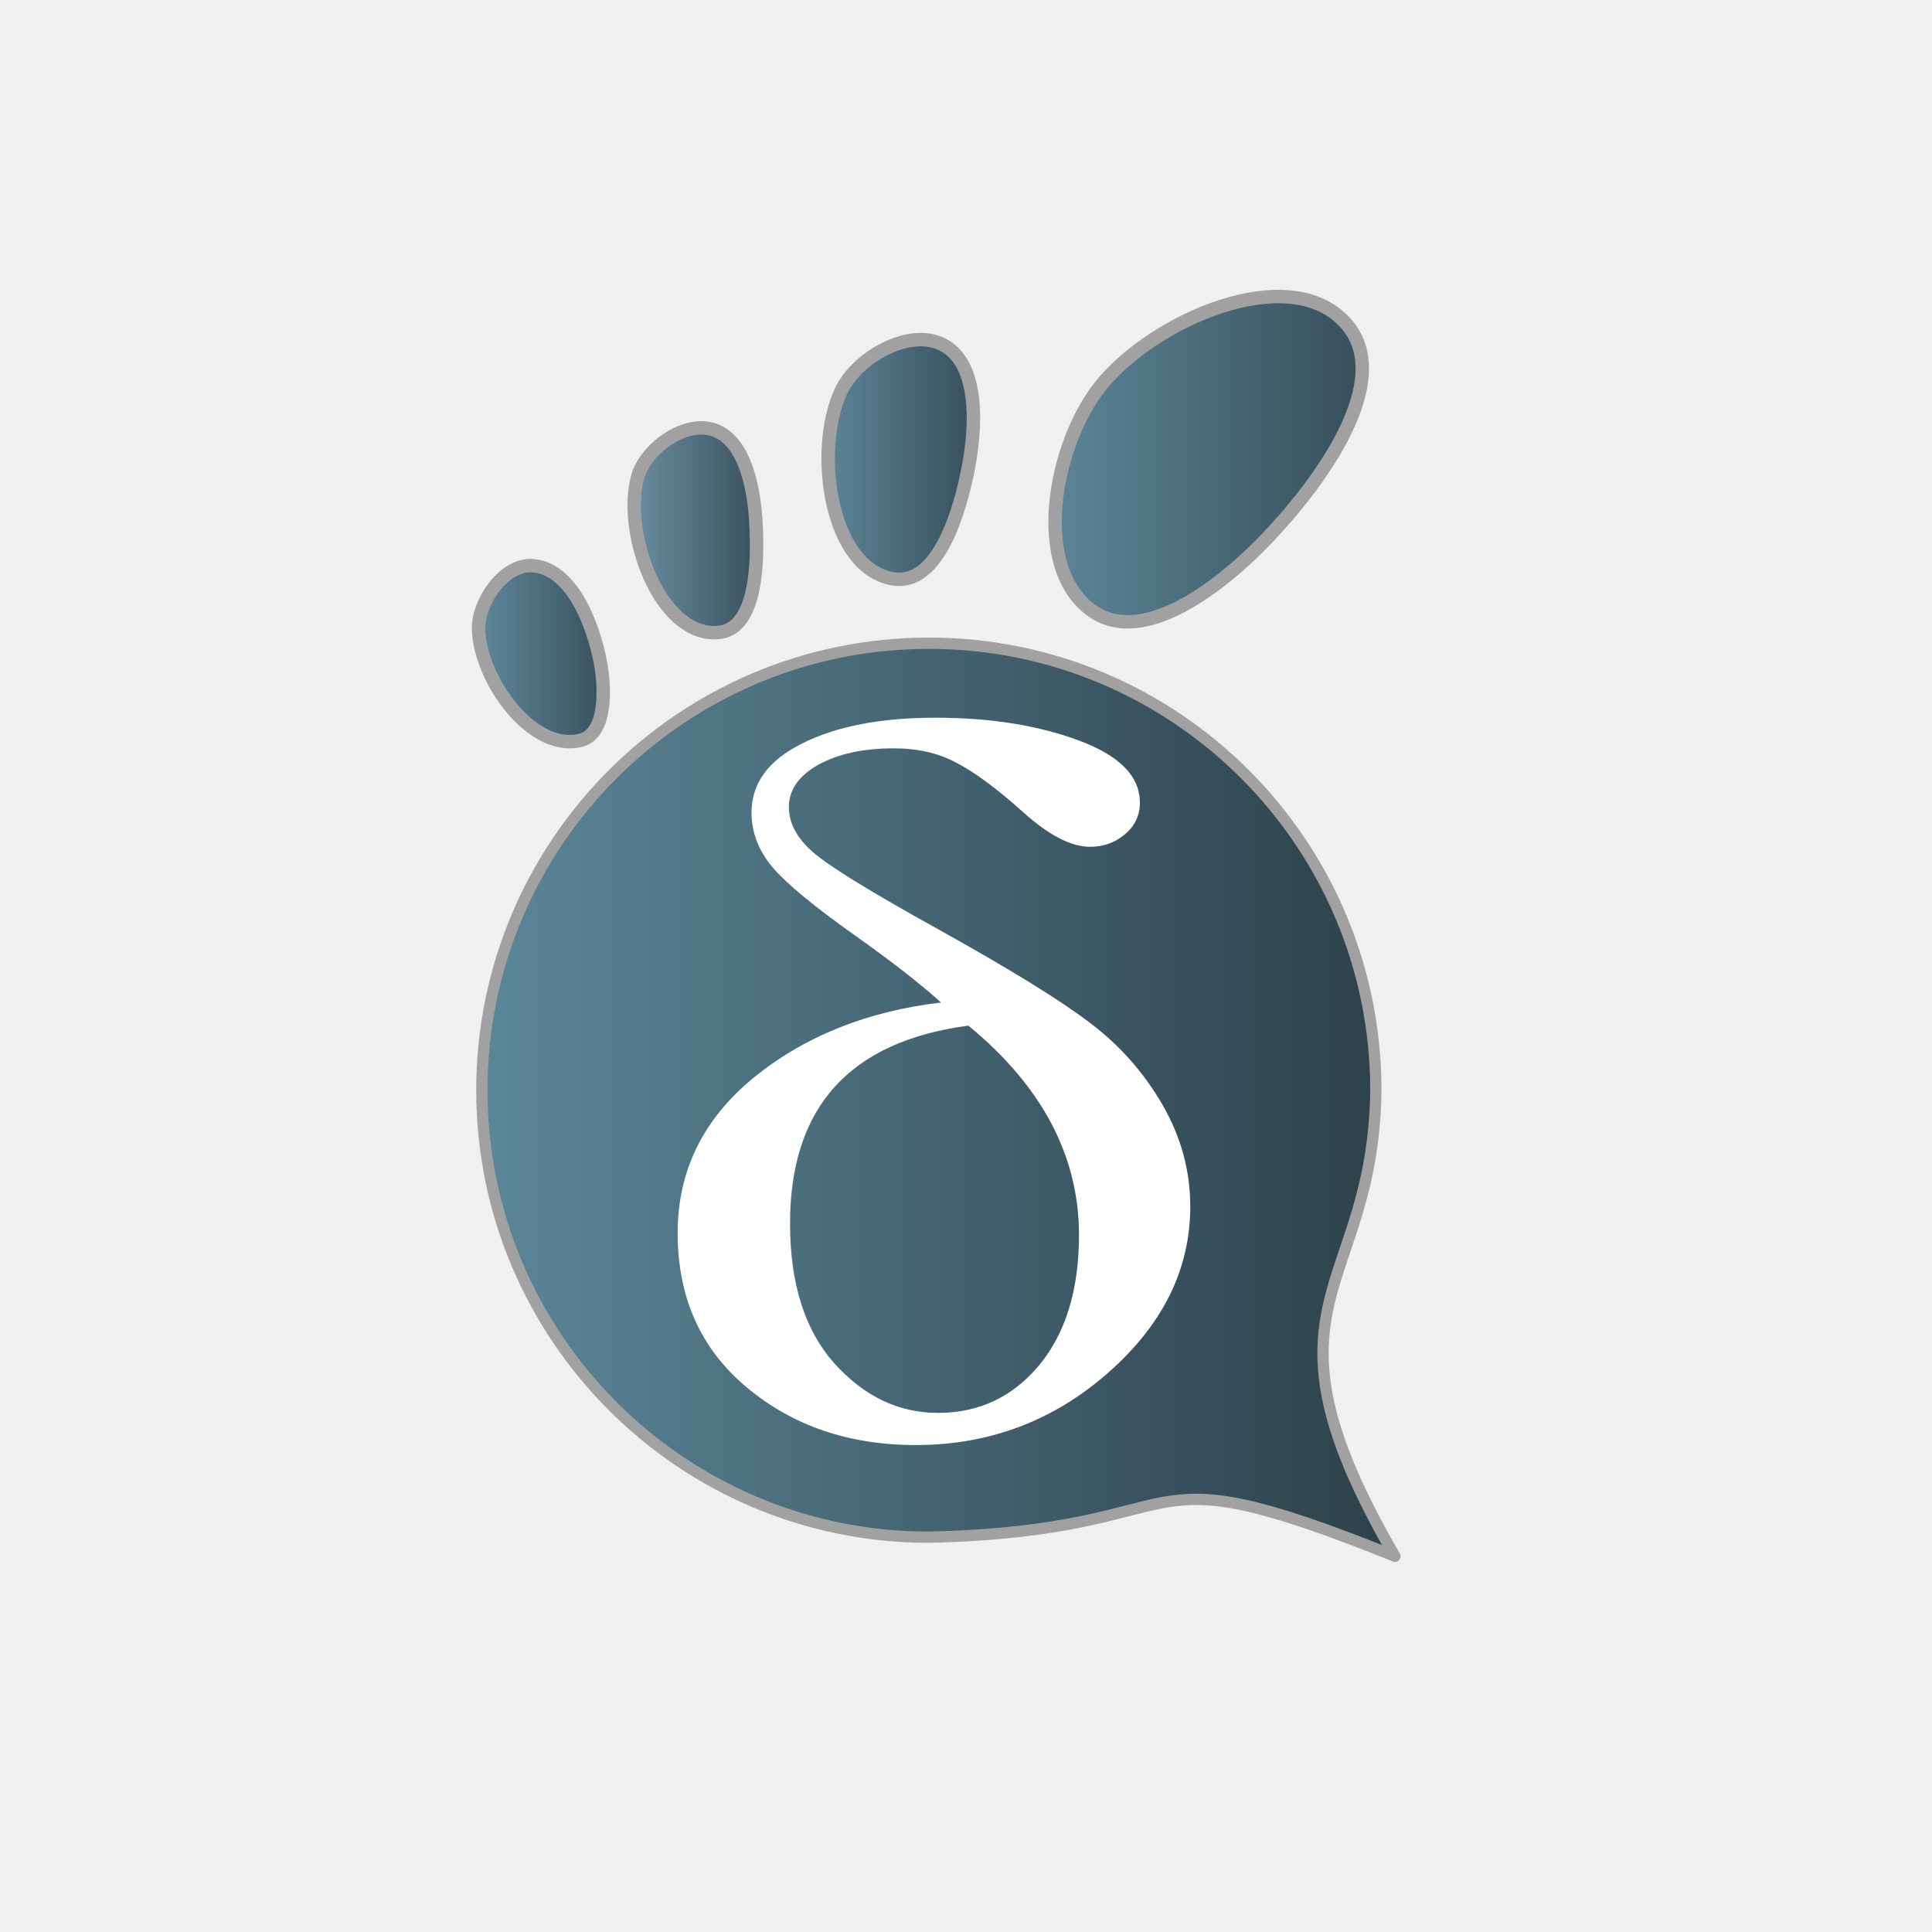
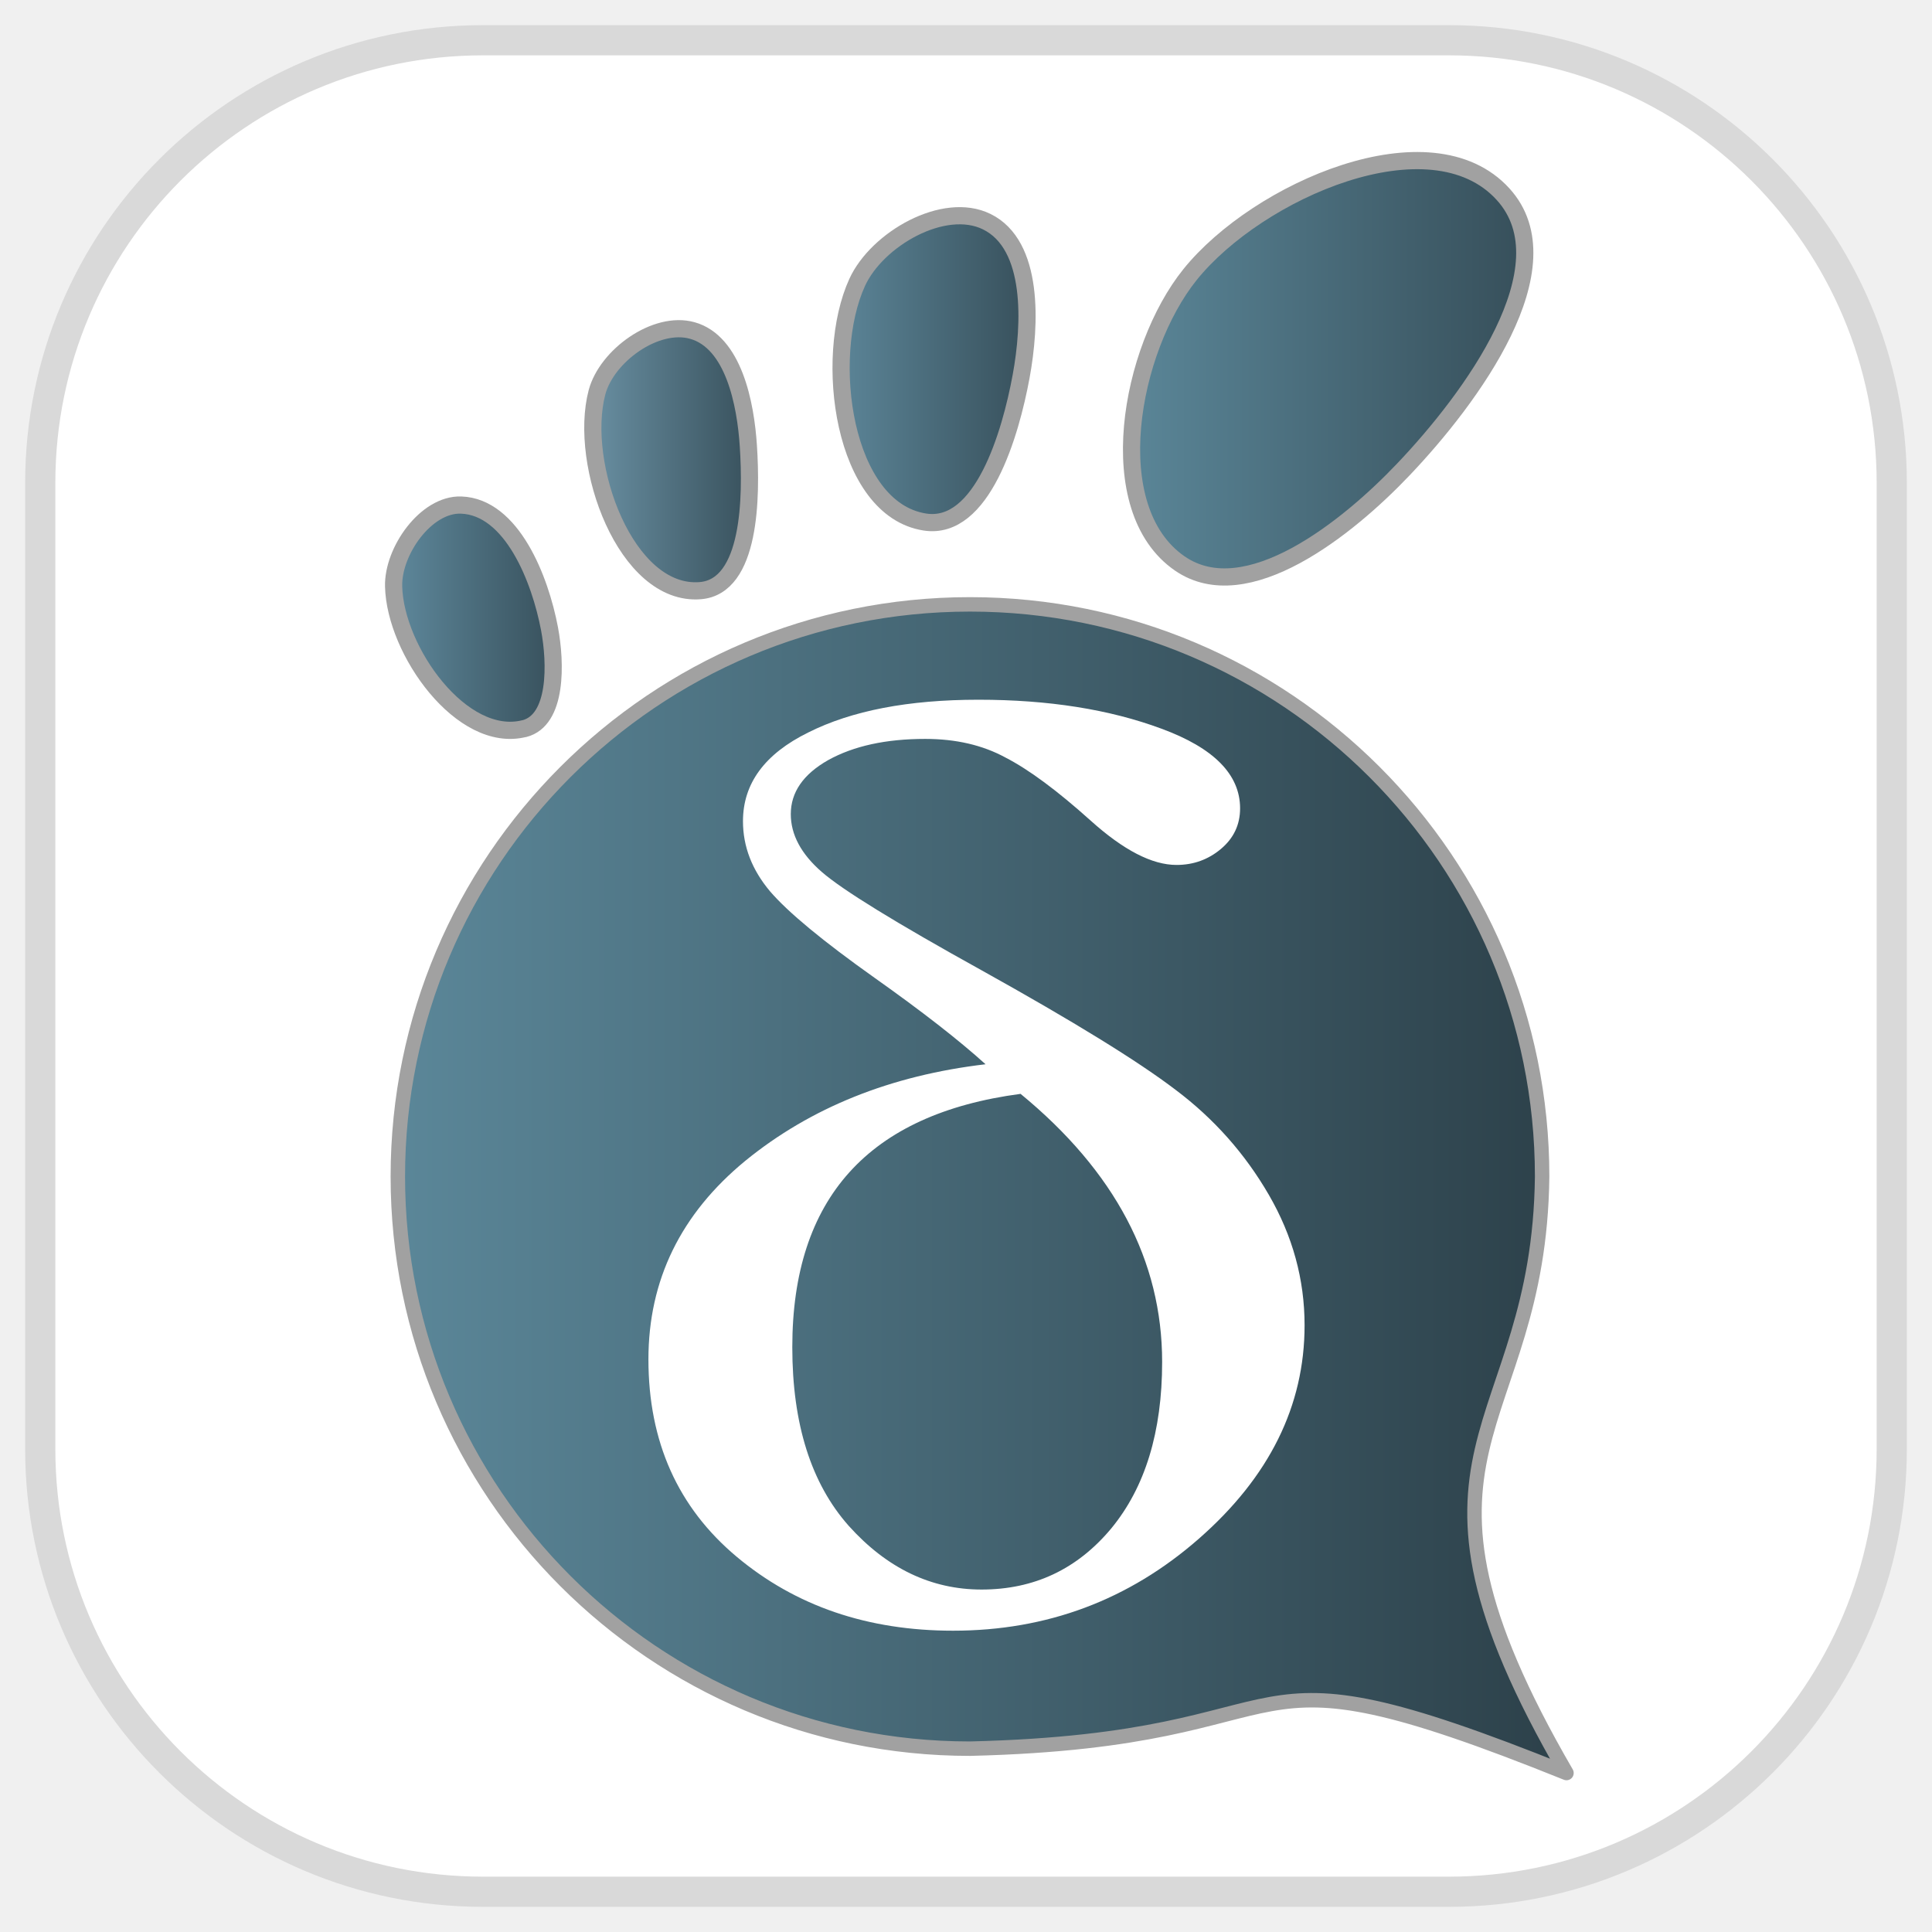
<svg xmlns="http://www.w3.org/2000/svg" xmlns:xlink="http://www.w3.org/1999/xlink" width="48" height="48" version="1.1" id="svg5" xml:space="preserve">
  <defs id="defs2">
    <linearGradient id="linearGradient16">
      <stop style="stop-color:#5b8799;stop-opacity:1;" offset="0" id="stop16" />
      <stop style="stop-color:#2c4049;stop-opacity:1;" offset="1" id="stop17" />
    </linearGradient>
    <linearGradient id="linearGradient11">
      <stop style="stop-color:#608b9f;stop-opacity:1;" offset="0" id="stop11" />
      <stop style="stop-color:#364e59;stop-opacity:1;" offset="1" id="stop12" />
    </linearGradient>
    <linearGradient id="linearGradient9">
      <stop style="stop-color:#6b92a5;stop-opacity:1;" offset="0" id="stop9" />
      <stop style="stop-color:#364e59;stop-opacity:1;" offset="1" id="stop10" />
    </linearGradient>
    <linearGradient id="linearGradient5">
      <stop style="stop-color:#5d879a;stop-opacity:1;" offset="0" id="stop5" />
      <stop style="stop-color:#364e59;stop-opacity:1;" offset="1" id="stop6" />
    </linearGradient>
    <linearGradient id="linearGradient2">
      <stop style="stop-color:#5b8799;stop-opacity:1;" offset="0" id="stop3" />
      <stop style="stop-color:#364e59;stop-opacity:1;" offset="1" id="stop4" />
    </linearGradient>
    <linearGradient id="a" x1="31.957" x2="-45.041" y1="29.751" y2="-18.592" gradientTransform="matrix(0.93766,0,0,0.93766,1.5426,1.72)" gradientUnits="userSpaceOnUse">
      <stop offset="0" stop-color="#364e59" id="stop1" />
      <stop offset="1" stop-color="#364e59" stop-opacity="0" id="stop2" />
    </linearGradient>
    <linearGradient id="a-3" x1="31.957" x2="-45.041" y1="29.751" y2="-18.592" gradientTransform="matrix(0.5023671,0,0,0.5023671,6.133655,26.10551)" gradientUnits="userSpaceOnUse">
      <stop offset="0" stop-color="#364e59" id="stop1-6" />
      <stop offset="1" stop-color="#364e59" stop-opacity="0" id="stop2-7" />
    </linearGradient>
    <linearGradient id="a-9" x1="31.957" x2="-45.041" y1="29.751" y2="-18.592" gradientTransform="matrix(-0.8604454,0,0,-0.09066564,8.124679,28.76114)" gradientUnits="userSpaceOnUse">
      <stop offset="0" stop-color="#364e59" id="stop1-3" style="stop-color:#2c2c2c;stop-opacity:1;" />
      <stop offset="1" stop-color="#364e59" stop-opacity="0" id="stop2-6" style="stop-color:#21c0e5;stop-opacity:0;" />
    </linearGradient>
    <linearGradient id="a-2" x1="31.957" x2="-45.041" y1="29.751" y2="-18.592" gradientTransform="matrix(0.2472486,0,0,0.2472486,20.70592,6.572567)" gradientUnits="userSpaceOnUse">
      <stop offset="0" stop-color="#364e59" id="stop1-9" />
      <stop offset="1" stop-color="#364e59" stop-opacity="0" id="stop2-1" />
    </linearGradient>
    <linearGradient xlink:href="#linearGradient2" id="linearGradient4" x1="28.04" y1="4.776" x2="31.933" y2="4.776" gradientUnits="userSpaceOnUse" />
    <linearGradient xlink:href="#linearGradient5" id="linearGradient6" x1="25.284" y1="4.78" x2="27.212" y2="4.78" gradientUnits="userSpaceOnUse" />
    <linearGradient xlink:href="#linearGradient9" id="linearGradient10" x1="22.929" y1="5.639" x2="24.579" y2="5.639" gradientUnits="userSpaceOnUse" />
    <linearGradient xlink:href="#linearGradient11" id="linearGradient12" x1="21.04" y1="7.138" x2="22.717" y2="7.138" gradientUnits="userSpaceOnUse" />
    <linearGradient xlink:href="#linearGradient16" id="linearGradient17" x1="21.093" y1="12.554" x2="32.315" y2="12.554" gradientUnits="userSpaceOnUse" />
  </defs>
-   <g id="g17" transform="matrix(2.04632,0,0,2.04632,-31.33232,1.63401)">
-     <path fill="#ffffff" stroke="#000000" stroke-linejoin="round" stroke-opacity="0.439" stroke-width="0.137" d="m 26.589,7.011 c -2.996,0 -5.427,2.43 -5.427,5.427 0,2.996 2.43,5.427 5.427,5.427 3.423,-0.082 2.296,-1.123 5.658,0.231 -1.802,-3.104 -0.259,-3.183 -0.231,-5.658 0,-2.996 -2.43,-5.427 -5.427,-5.427 z" id="path2-9" style="fill:url(#linearGradient17);fill-opacity:1;stroke:#a1a1a1;stroke-opacity:1" />
-     <g fill="#ffffff" id="g4-6" transform="matrix(0.3299298,0,0,0.3299298,18.77817,4.362066)">
-       <path fill="#ffffff" d="m 21.689,23.636 q -1.028,-1.151 -2.858,-2.755 -2.015,-1.768 -2.714,-2.776 -0.699,-1.028 -0.699,-2.241 0,-1.809 1.686,-2.837 1.686,-1.048 4.4,-1.048 2.714,0 4.729,0.925 2.035,0.925 2.035,2.549 0,0.781 -0.493,1.295 -0.493,0.514 -1.151,0.514 -0.946,0 -2.22,-1.419 -1.295,-1.439 -2.2,-2.015 -0.884,-0.596 -2.076,-0.596 -1.521,0 -2.508,0.678 -0.966,0.678 -0.966,1.727 0,0.987 0.802,1.85 0.802,0.864 4.133,3.146 3.557,2.447 5.016,3.824 1.48,1.377 2.405,3.351 0.925,1.974 0.925,4.174 0,3.865 -2.734,6.826 -2.714,2.94 -6.353,2.94 -3.31,0 -5.592,-2.364 -2.282,-2.364 -2.282,-6.312 0,-3.804 2.508,-6.353 2.529,-2.549 6.209,-3.084 z m 0.905,0.946 q -5.901,0.966 -5.901,8.1 0,3.68 1.46,5.715 1.48,2.035 3.433,2.035 2.035,0 3.351,-1.953 1.316,-1.974 1.316,-5.325 0,-4.852 -3.66,-8.573 z" transform="scale(1.1122,0.89909)" id="path4-0" />
+   <rect id="bgtile" x="1" y="1" width="46" height="46" rx="11" ry="11" style="fill:#ffffff;stroke:#d9d9d9;stroke-width:0.75;stroke-opacity:1" />
+   <g id="iconscale" transform="matrix(1.28,0,0,1.28,-5.44,-5.44)">
+     <g id="g17" transform="matrix(2.04632,0,0,2.04632,-31.33232,1.63401)">
+       <path fill="#ffffff" stroke="#000000" stroke-linejoin="round" stroke-opacity="0.439" stroke-width="0.137" d="m 26.589,7.011 c -2.996,0 -5.427,2.43 -5.427,5.427 0,2.996 2.43,5.427 5.427,5.427 3.423,-0.082 2.296,-1.123 5.658,0.231 -1.802,-3.104 -0.259,-3.183 -0.231,-5.658 0,-2.996 -2.43,-5.427 -5.427,-5.427 z" id="path2-9" style="fill:url(#linearGradient17);fill-opacity:1;stroke:#a1a1a1;stroke-opacity:1" />
+       <g fill="#ffffff" id="g4-6" transform="matrix(0.3299298,0,0,0.3299298,18.77817,4.362066)">
+         <path fill="#ffffff" d="m 21.689,23.636 q -1.028,-1.151 -2.858,-2.755 -2.015,-1.768 -2.714,-2.776 -0.699,-1.028 -0.699,-2.241 0,-1.809 1.686,-2.837 1.686,-1.048 4.4,-1.048 2.714,0 4.729,0.925 2.035,0.925 2.035,2.549 0,0.781 -0.493,1.295 -0.493,0.514 -1.151,0.514 -0.946,0 -2.22,-1.419 -1.295,-1.439 -2.2,-2.015 -0.884,-0.596 -2.076,-0.596 -1.521,0 -2.508,0.678 -0.966,0.678 -0.966,1.727 0,0.987 0.802,1.85 0.802,0.864 4.133,3.146 3.557,2.447 5.016,3.824 1.48,1.377 2.405,3.351 0.925,1.974 0.925,4.174 0,3.865 -2.734,6.826 -2.714,2.94 -6.353,2.94 -3.31,0 -5.592,-2.364 -2.282,-2.364 -2.282,-6.312 0,-3.804 2.508,-6.353 2.529,-2.549 6.209,-3.084 z m 0.905,0.946 q -5.901,0.966 -5.901,8.1 0,3.68 1.46,5.715 1.48,2.035 3.433,2.035 2.035,0 3.351,-1.953 1.316,-1.974 1.316,-5.325 0,-4.852 -3.66,-8.573 z" transform="scale(1.1122,0.89909)" id="path4-0" />
+       </g>
+       <path style="fill:url(#linearGradient4);fill-opacity:1;stroke:#a1a1a1;stroke-width:0.163;stroke-linecap:round;stroke-linejoin:round;stroke-dasharray:none;stroke-opacity:1" d="M 28.579,6.623 C 29.211,7.059 30.172,6.287 30.7,5.731 31.338,5.061 32.268,3.806 31.646,3.121 30.96,2.365 29.318,3.087 28.677,3.882 28.104,4.594 27.827,6.104 28.579,6.623 Z" id="path1-6" />
+       <path style="fill:url(#linearGradient6);fill-opacity:1;stroke:#a1a1a1;stroke-width:0.163;stroke-linecap:round;stroke-linejoin:round;stroke-dasharray:none;stroke-opacity:1" d="m 26.161,6.23 c 0.545,0.085 0.813,-0.838 0.913,-1.381 0.091,-0.493 0.124,-1.247 -0.326,-1.468 -0.406,-0.2 -1.041,0.165 -1.229,0.576 -0.327,0.716 -0.136,2.152 0.642,2.273 z" id="path1-7-2" />
+       <path style="fill:url(#linearGradient10);fill-opacity:1;stroke:#a1a1a1;stroke-width:0.163;stroke-linecap:round;stroke-linejoin:round;stroke-dasharray:none;stroke-opacity:1" d="m 24.03,6.881 c 0.48,-0.038 0.488,-0.89 0.457,-1.37 -0.026,-0.406 -0.141,-0.989 -0.533,-1.098 -0.346,-0.096 -0.811,0.24 -0.903,0.587 -0.18,0.684 0.274,1.937 0.979,1.881 z" id="path1-7-3-61" />
+       <path style="fill:url(#linearGradient12);fill-opacity:1;stroke:#a1a1a1;stroke-width:0.163;stroke-linecap:round;stroke-linejoin:round;stroke-dasharray:none;stroke-opacity:1" d="M 22.361,8.19 C 22.677,8.11 22.661,7.563 22.601,7.244 22.512,6.771 22.244,6.087 21.763,6.069 21.429,6.057 21.113,6.507 21.122,6.841 c 0.015,0.61 0.648,1.498 1.24,1.348 z" id="path1-7-3-6-8" />
    </g>
-     <path style="fill:url(#linearGradient4);fill-opacity:1;stroke:#a1a1a1;stroke-width:0.163;stroke-linecap:round;stroke-linejoin:round;stroke-dasharray:none;stroke-opacity:1" d="M 28.579,6.623 C 29.211,7.059 30.172,6.287 30.7,5.731 31.338,5.061 32.268,3.806 31.646,3.121 30.96,2.365 29.318,3.087 28.677,3.882 28.104,4.594 27.827,6.104 28.579,6.623 Z" id="path1-6" />
-     <path style="fill:url(#linearGradient6);fill-opacity:1;stroke:#a1a1a1;stroke-width:0.163;stroke-linecap:round;stroke-linejoin:round;stroke-dasharray:none;stroke-opacity:1" d="m 26.161,6.23 c 0.545,0.085 0.813,-0.838 0.913,-1.381 0.091,-0.493 0.124,-1.247 -0.326,-1.468 -0.406,-0.2 -1.041,0.165 -1.229,0.576 -0.327,0.716 -0.136,2.152 0.642,2.273 z" id="path1-7-2" />
-     <path style="fill:url(#linearGradient10);fill-opacity:1;stroke:#a1a1a1;stroke-width:0.163;stroke-linecap:round;stroke-linejoin:round;stroke-dasharray:none;stroke-opacity:1" d="m 24.03,6.881 c 0.48,-0.038 0.488,-0.89 0.457,-1.37 -0.026,-0.406 -0.141,-0.989 -0.533,-1.098 -0.346,-0.096 -0.811,0.24 -0.903,0.587 -0.18,0.684 0.274,1.937 0.979,1.881 z" id="path1-7-3-61" />
-     <path style="fill:url(#linearGradient12);fill-opacity:1;stroke:#a1a1a1;stroke-width:0.163;stroke-linecap:round;stroke-linejoin:round;stroke-dasharray:none;stroke-opacity:1" d="M 22.361,8.19 C 22.677,8.11 22.661,7.563 22.601,7.244 22.512,6.771 22.244,6.087 21.763,6.069 21.429,6.057 21.113,6.507 21.122,6.841 c 0.015,0.61 0.648,1.498 1.24,1.348 z" id="path1-7-3-6-8" />
  </g>
</svg>
